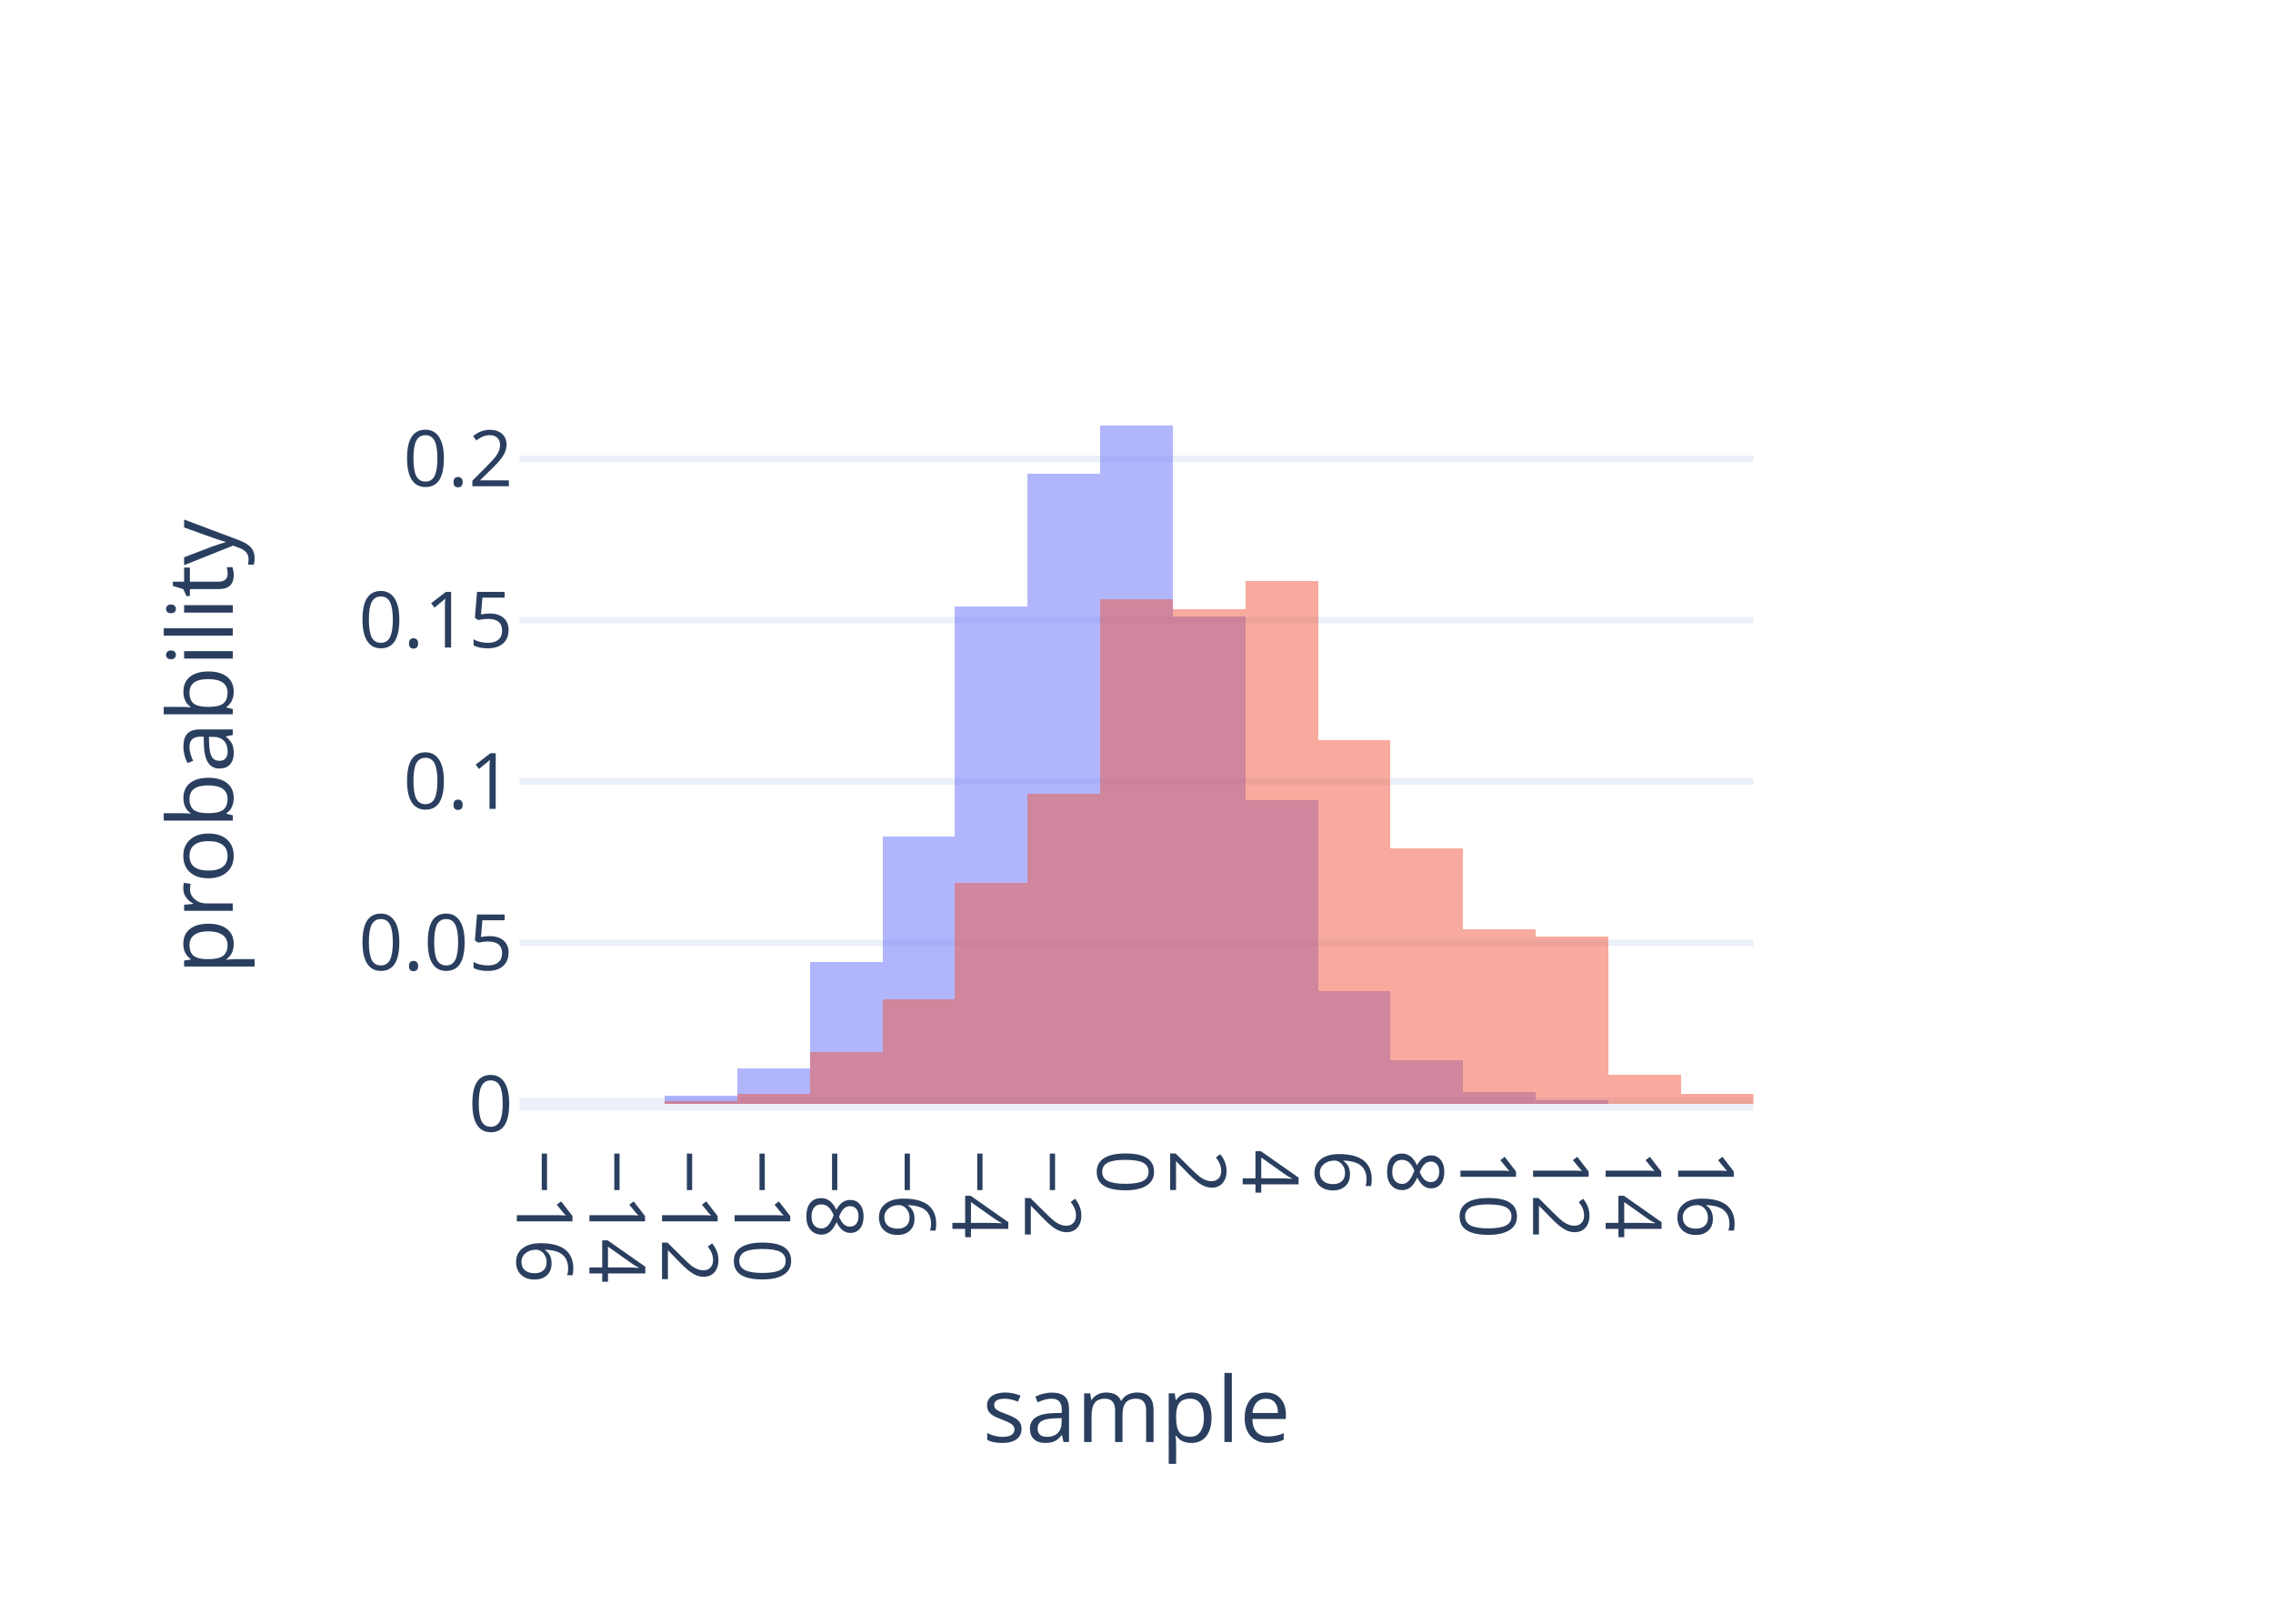
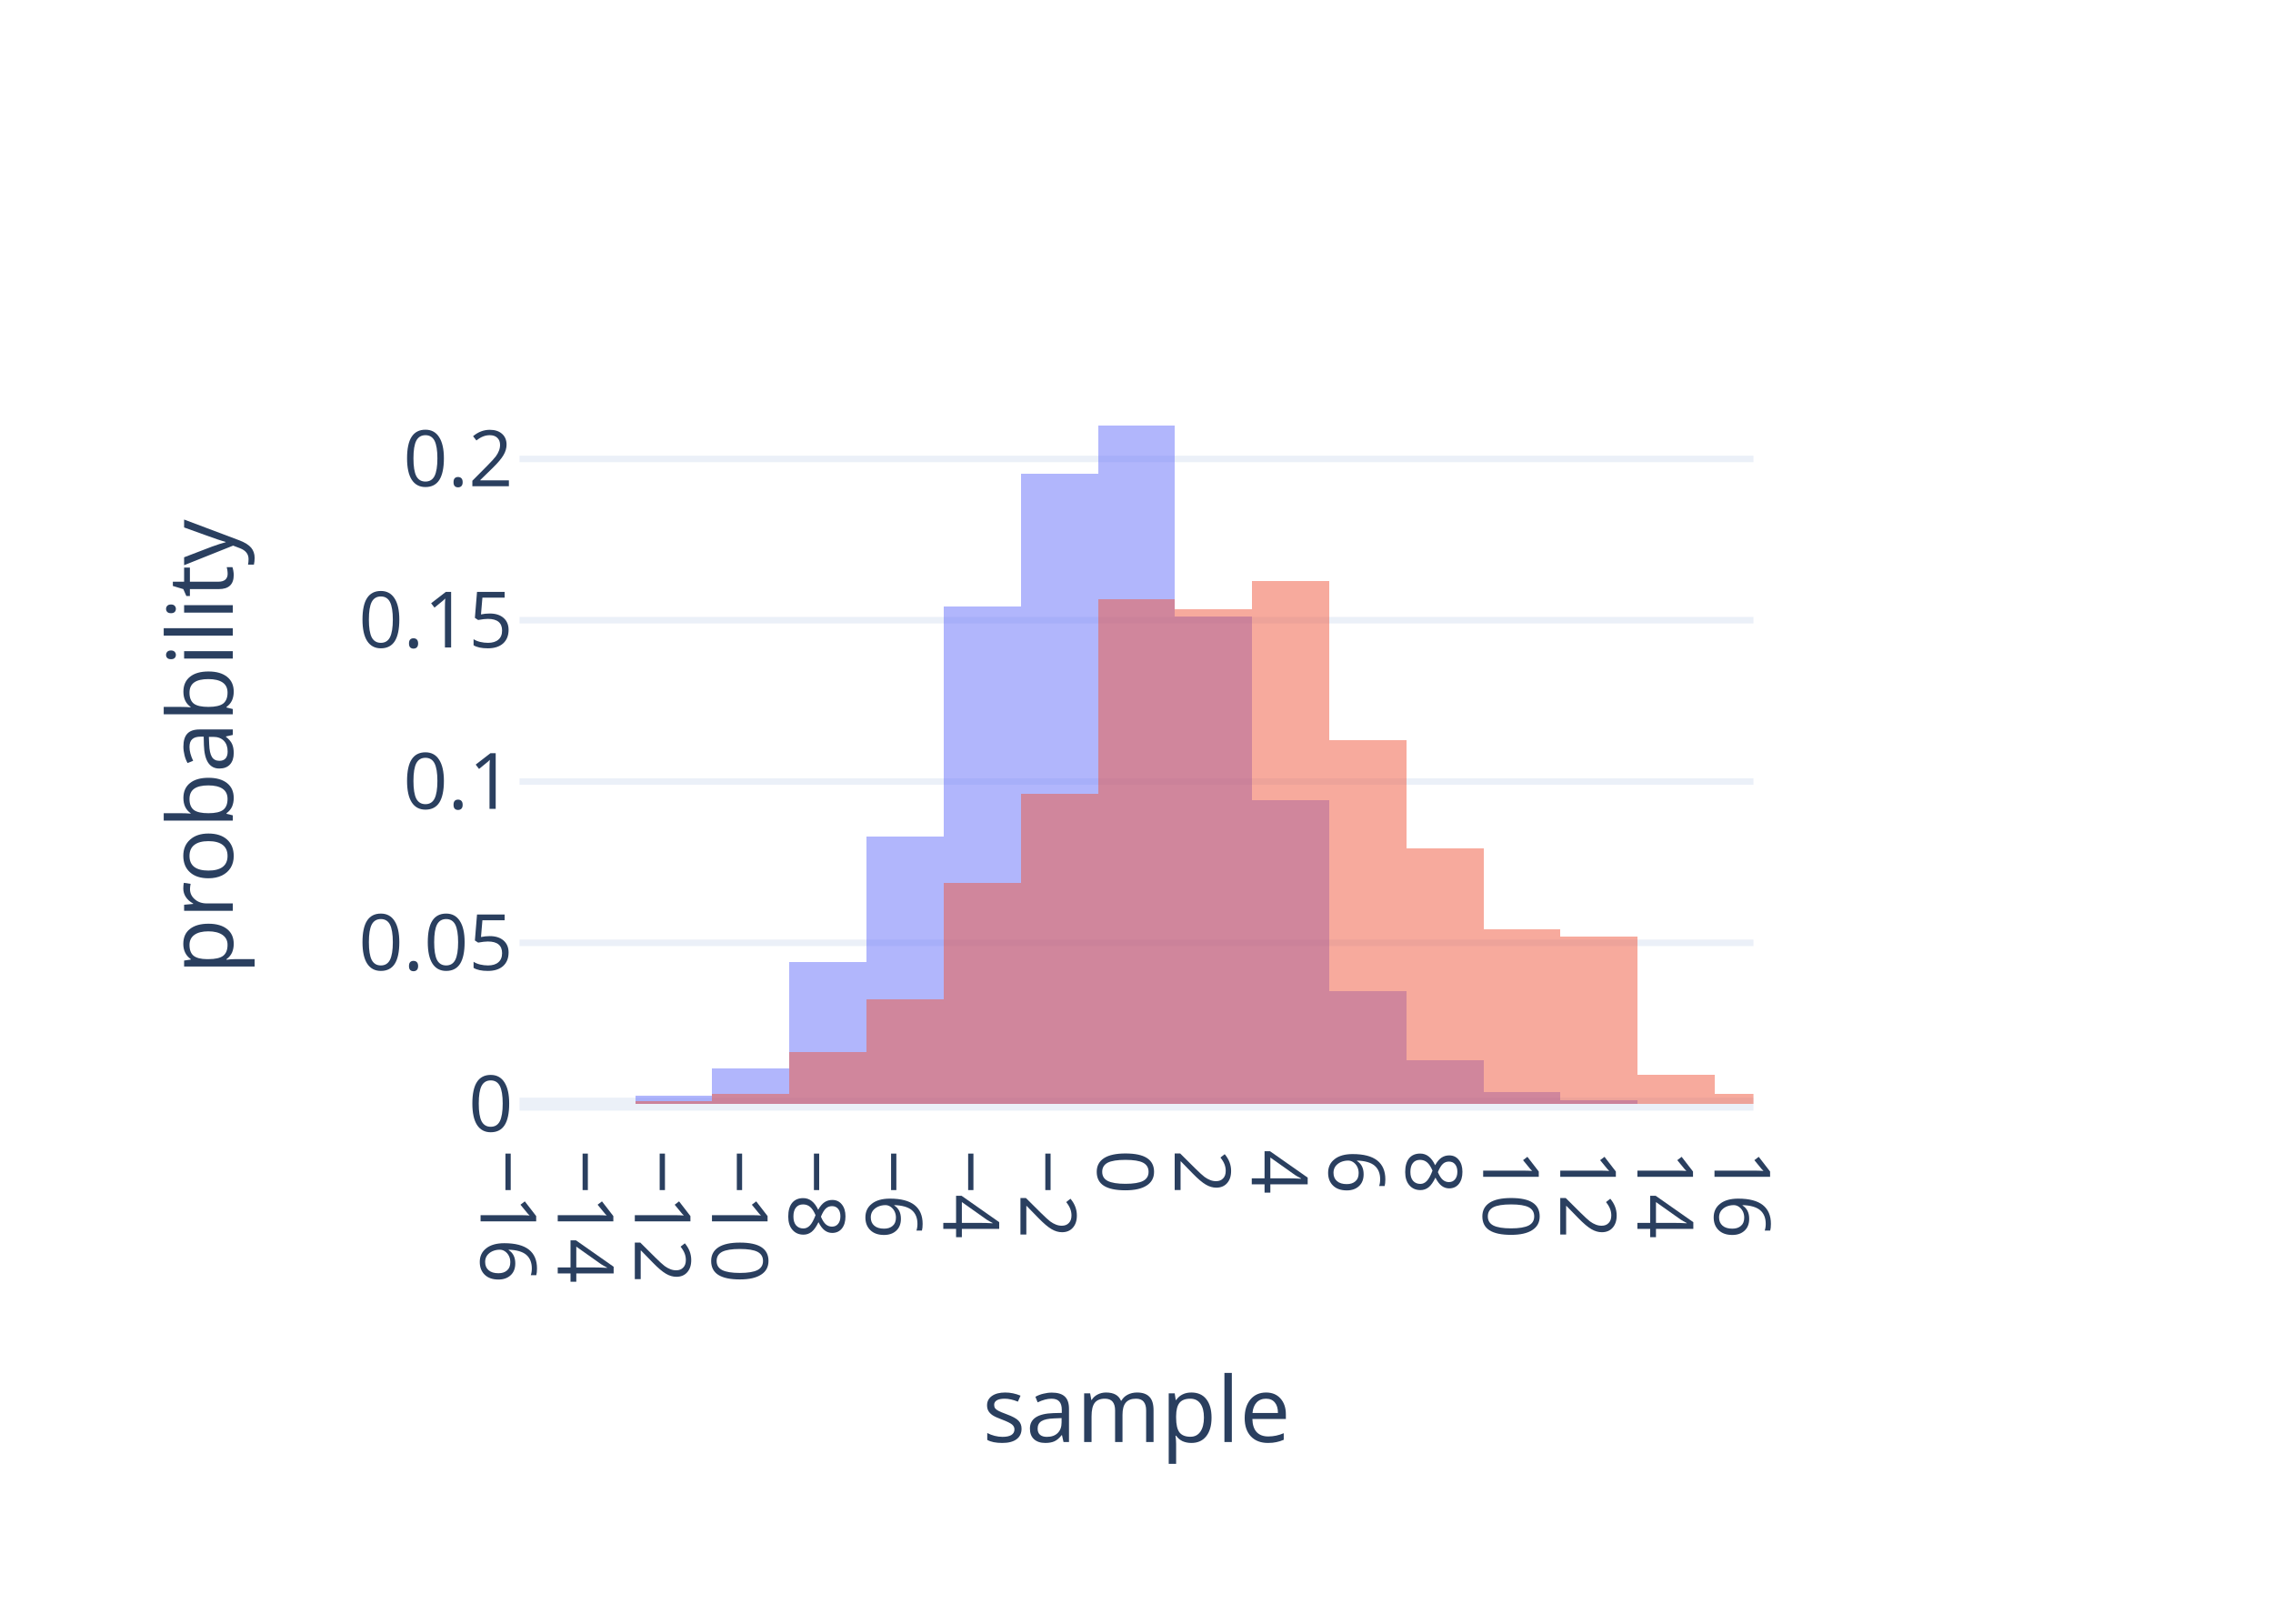
<svg xmlns="http://www.w3.org/2000/svg" class="main-svg" width="350" height="250" style="" viewBox="0 0 350 250">
  <rect x="0" y="0" width="350" height="250" style="fill: rgb(255, 255, 255); fill-opacity: 1;" />
-   <defs id="defs-8bd686">
+   <defs id="defs-8f814b">
    <g class="clips">
-       <clipPath id="clip8bd686xyplot" class="plotclip">
+       <clipPath id="clip8f814bxyplot" class="plotclip">
        <rect width="190" height="110" />
      </clipPath>
-       <clipPath class="axesclip" id="clip8bd686x">
+       <clipPath class="axesclip" id="clip8f814bx">
        <rect x="80" y="0" width="190" height="250" />
      </clipPath>
-       <clipPath class="axesclip" id="clip8bd686y">
+       <clipPath class="axesclip" id="clip8f814by">
        <rect x="0" y="60" width="350" height="110" />
      </clipPath>
-       <clipPath class="axesclip" id="clip8bd686xy">
+       <clipPath class="axesclip" id="clip8f814bxy">
        <rect x="80" y="60" width="190" height="110" />
      </clipPath>
    </g>
    <g class="gradients" />
    <g class="patterns" />
  </defs>
  <g class="bglayer" />
  <g class="layer-below">
    <g class="imagelayer" />
    <g class="shapelayer" />
  </g>
  <g class="cartesianlayer">
    <g class="subplot xy">
      <g class="layer-subplot">
        <g class="shapelayer" />
        <g class="imagelayer" />
      </g>
      <g class="minor-gridlayer">
        <g class="x" />
        <g class="y" />
      </g>
      <g class="gridlayer">
        <g class="x" />
        <g class="y">
          <path class="ygrid crisp" transform="translate(0,145.16)" d="M80,0h190" style="stroke: rgb(235, 240, 248); stroke-opacity: 1; stroke-width: 1px;" />
          <path class="ygrid crisp" transform="translate(0,120.33)" d="M80,0h190" style="stroke: rgb(235, 240, 248); stroke-opacity: 1; stroke-width: 1px;" />
          <path class="ygrid crisp" transform="translate(0,95.49)" d="M80,0h190" style="stroke: rgb(235, 240, 248); stroke-opacity: 1; stroke-width: 1px;" />
          <path class="ygrid crisp" transform="translate(0,70.66)" d="M80,0h190" style="stroke: rgb(235, 240, 248); stroke-opacity: 1; stroke-width: 1px;" />
        </g>
      </g>
      <g class="zerolinelayer">
        <path class="yzl zl crisp" transform="translate(0,170)" d="M80,0h190" style="stroke: rgb(235, 240, 248); stroke-opacity: 1; stroke-width: 2px;" />
      </g>
      <g class="layer-between">
        <g class="shapelayer" />
        <g class="imagelayer" />
      </g>
      <path class="xlines-below" />
      <path class="ylines-below" />
      <g class="overlines-below" />
      <g class="xaxislayer-below" />
      <g class="yaxislayer-below" />
      <g class="overaxes-below" />
      <g class="overplot">
-         <g class="xy" transform="translate(80,60)" clip-path="url(#clip8bd686xyplot)">
+         <g class="xy" transform="translate(80,60)" clip-path="url(#clip8f814bxyplot)">
          <g class="barlayer mlayer">
            <g class="trace bars" shape-rendering="crispEdges" style="opacity: 1;">
              <g class="points">
                <g class="point">
                  <path d="M0,0Z" style="vector-effect: none; opacity: 0.5; stroke-width: 0px; fill: rgb(99, 110, 250); fill-opacity: 1;" />
                </g>
                <g class="point">
-                   <path d="M11.18,110V109.93H22.35V110Z" style="vector-effect: none; opacity: 0.5; stroke-width: 0px; fill: rgb(99, 110, 250); fill-opacity: 1;" />
-                 </g>
-                 <g class="point">
-                   <path d="M22.35,110V108.65H33.53V110Z" style="vector-effect: none; opacity: 0.5; stroke-width: 0px; fill: rgb(99, 110, 250); fill-opacity: 1;" />
-                 </g>
-                 <g class="point">
-                   <path d="M33.53,110V104.44H44.71V110Z" style="vector-effect: none; opacity: 0.5; stroke-width: 0px; fill: rgb(99, 110, 250); fill-opacity: 1;" />
-                 </g>
-                 <g class="point">
-                   <path d="M44.71,110V88.06H55.88V110Z" style="vector-effect: none; opacity: 0.5; stroke-width: 0px; fill: rgb(99, 110, 250); fill-opacity: 1;" />
-                 </g>
-                 <g class="point">
-                   <path d="M55.88,110V68.77H67.06V110Z" style="vector-effect: none; opacity: 0.5; stroke-width: 0px; fill: rgb(99, 110, 250); fill-opacity: 1;" />
-                 </g>
-                 <g class="point">
-                   <path d="M67.06,110V33.39H78.24V110Z" style="vector-effect: none; opacity: 0.5; stroke-width: 0px; fill: rgb(99, 110, 250); fill-opacity: 1;" />
-                 </g>
-                 <g class="point">
-                   <path d="M78.24,110V13.01H89.41V110Z" style="vector-effect: none; opacity: 0.5; stroke-width: 0px; fill: rgb(99, 110, 250); fill-opacity: 1;" />
-                 </g>
-                 <g class="point">
-                   <path d="M89.41,110V5.5H100.59V110Z" style="vector-effect: none; opacity: 0.5; stroke-width: 0px; fill: rgb(99, 110, 250); fill-opacity: 1;" />
-                 </g>
-                 <g class="point">
-                   <path d="M100.59,110V34.99H111.76V110Z" style="vector-effect: none; opacity: 0.5; stroke-width: 0px; fill: rgb(99, 110, 250); fill-opacity: 1;" />
-                 </g>
-                 <g class="point">
-                   <path d="M111.76,110V63.27H122.94V110Z" style="vector-effect: none; opacity: 0.5; stroke-width: 0px; fill: rgb(99, 110, 250); fill-opacity: 1;" />
-                 </g>
-                 <g class="point">
-                   <path d="M122.94,110V92.66H134.12V110Z" style="vector-effect: none; opacity: 0.5; stroke-width: 0px; fill: rgb(99, 110, 250); fill-opacity: 1;" />
-                 </g>
-                 <g class="point">
-                   <path d="M134.12,110V103.27H145.29V110Z" style="vector-effect: none; opacity: 0.5; stroke-width: 0px; fill: rgb(99, 110, 250); fill-opacity: 1;" />
-                 </g>
-                 <g class="point">
-                   <path d="M145.29,110V108.1H156.47V110Z" style="vector-effect: none; opacity: 0.5; stroke-width: 0px; fill: rgb(99, 110, 250); fill-opacity: 1;" />
-                 </g>
-                 <g class="point">
-                   <path d="M156.47,110V109.37H167.65V110Z" style="vector-effect: none; opacity: 0.5; stroke-width: 0px; fill: rgb(99, 110, 250); fill-opacity: 1;" />
-                 </g>
-                 <g class="point">
-                   <path d="M167.65,110V109.92H178.82V110Z" style="vector-effect: none; opacity: 0.5; stroke-width: 0px; fill: rgb(99, 110, 250); fill-opacity: 1;" />
-                 </g>
-                 <g class="point">
-                   <path d="M178.82,110V109.98H190V110Z" style="vector-effect: none; opacity: 0.5; stroke-width: 0px; fill: rgb(99, 110, 250); fill-opacity: 1;" />
+                   <path d="M5.94,110V109.93H17.81V110Z" style="vector-effect: none; opacity: 0.5; stroke-width: 0px; fill: rgb(99, 110, 250); fill-opacity: 1;" />
+                 </g>
+                 <g class="point">
+                   <path d="M17.81,110V108.65H29.69V110Z" style="vector-effect: none; opacity: 0.5; stroke-width: 0px; fill: rgb(99, 110, 250); fill-opacity: 1;" />
+                 </g>
+                 <g class="point">
+                   <path d="M29.69,110V104.44H41.56V110Z" style="vector-effect: none; opacity: 0.5; stroke-width: 0px; fill: rgb(99, 110, 250); fill-opacity: 1;" />
+                 </g>
+                 <g class="point">
+                   <path d="M41.56,110V88.06H53.44V110Z" style="vector-effect: none; opacity: 0.5; stroke-width: 0px; fill: rgb(99, 110, 250); fill-opacity: 1;" />
+                 </g>
+                 <g class="point">
+                   <path d="M53.44,110V68.77H65.31V110Z" style="vector-effect: none; opacity: 0.5; stroke-width: 0px; fill: rgb(99, 110, 250); fill-opacity: 1;" />
+                 </g>
+                 <g class="point">
+                   <path d="M65.31,110V33.39H77.19V110Z" style="vector-effect: none; opacity: 0.5; stroke-width: 0px; fill: rgb(99, 110, 250); fill-opacity: 1;" />
+                 </g>
+                 <g class="point">
+                   <path d="M77.19,110V13.01H89.06V110Z" style="vector-effect: none; opacity: 0.5; stroke-width: 0px; fill: rgb(99, 110, 250); fill-opacity: 1;" />
+                 </g>
+                 <g class="point">
+                   <path d="M89.06,110V5.5H100.94V110Z" style="vector-effect: none; opacity: 0.5; stroke-width: 0px; fill: rgb(99, 110, 250); fill-opacity: 1;" />
+                 </g>
+                 <g class="point">
+                   <path d="M100.94,110V34.99H112.81V110Z" style="vector-effect: none; opacity: 0.5; stroke-width: 0px; fill: rgb(99, 110, 250); fill-opacity: 1;" />
+                 </g>
+                 <g class="point">
+                   <path d="M112.81,110V63.27H124.69V110Z" style="vector-effect: none; opacity: 0.5; stroke-width: 0px; fill: rgb(99, 110, 250); fill-opacity: 1;" />
+                 </g>
+                 <g class="point">
+                   <path d="M124.69,110V92.66H136.56V110Z" style="vector-effect: none; opacity: 0.5; stroke-width: 0px; fill: rgb(99, 110, 250); fill-opacity: 1;" />
+                 </g>
+                 <g class="point">
+                   <path d="M136.56,110V103.27H148.44V110Z" style="vector-effect: none; opacity: 0.5; stroke-width: 0px; fill: rgb(99, 110, 250); fill-opacity: 1;" />
+                 </g>
+                 <g class="point">
+                   <path d="M148.44,110V108.1H160.31V110Z" style="vector-effect: none; opacity: 0.5; stroke-width: 0px; fill: rgb(99, 110, 250); fill-opacity: 1;" />
+                 </g>
+                 <g class="point">
+                   <path d="M160.31,110V109.37H172.19V110Z" style="vector-effect: none; opacity: 0.5; stroke-width: 0px; fill: rgb(99, 110, 250); fill-opacity: 1;" />
+                 </g>
+                 <g class="point">
+                   <path d="M172.19,110V109.92H184.06V110Z" style="vector-effect: none; opacity: 0.5; stroke-width: 0px; fill: rgb(99, 110, 250); fill-opacity: 1;" />
+                 </g>
+                 <g class="point">
+                   <path d="M184.06,110V109.98H195.94V110Z" style="vector-effect: none; opacity: 0.5; stroke-width: 0px; fill: rgb(99, 110, 250); fill-opacity: 1;" />
                </g>
              </g>
            </g>
            <g class="trace bars" shape-rendering="crispEdges" style="opacity: 1;">
              <g class="points">
                <g class="point">
-                   <path d="M11.18,110V109.96H22.35V110Z" style="vector-effect: none; opacity: 0.5; stroke-width: 0px; fill: rgb(239, 85, 59); fill-opacity: 1;" />
-                 </g>
-                 <g class="point">
-                   <path d="M22.35,110V109.56H33.53V110Z" style="vector-effect: none; opacity: 0.5; stroke-width: 0px; fill: rgb(239, 85, 59); fill-opacity: 1;" />
-                 </g>
-                 <g class="point">
-                   <path d="M33.53,110V108.4H44.71V110Z" style="vector-effect: none; opacity: 0.5; stroke-width: 0px; fill: rgb(239, 85, 59); fill-opacity: 1;" />
-                 </g>
-                 <g class="point">
-                   <path d="M44.71,110V102.02H55.88V110Z" style="vector-effect: none; opacity: 0.5; stroke-width: 0px; fill: rgb(239, 85, 59); fill-opacity: 1;" />
-                 </g>
-                 <g class="point">
-                   <path d="M55.88,110V93.86H67.06V110Z" style="vector-effect: none; opacity: 0.5; stroke-width: 0px; fill: rgb(239, 85, 59); fill-opacity: 1;" />
-                 </g>
-                 <g class="point">
-                   <path d="M67.06,110V75.99H78.24V110Z" style="vector-effect: none; opacity: 0.5; stroke-width: 0px; fill: rgb(239, 85, 59); fill-opacity: 1;" />
-                 </g>
-                 <g class="point">
-                   <path d="M78.24,110V62.25H89.41V110Z" style="vector-effect: none; opacity: 0.5; stroke-width: 0px; fill: rgb(239, 85, 59); fill-opacity: 1;" />
-                 </g>
-                 <g class="point">
-                   <path d="M89.41,110V32.21H100.59V110Z" style="vector-effect: none; opacity: 0.5; stroke-width: 0px; fill: rgb(239, 85, 59); fill-opacity: 1;" />
-                 </g>
-                 <g class="point">
-                   <path d="M100.59,110V33.84H111.76V110Z" style="vector-effect: none; opacity: 0.5; stroke-width: 0px; fill: rgb(239, 85, 59); fill-opacity: 1;" />
-                 </g>
-                 <g class="point">
-                   <path d="M111.76,110V29.46H122.94V110Z" style="vector-effect: none; opacity: 0.5; stroke-width: 0px; fill: rgb(239, 85, 59); fill-opacity: 1;" />
-                 </g>
-                 <g class="point">
-                   <path d="M122.94,110V53.96H134.12V110Z" style="vector-effect: none; opacity: 0.5; stroke-width: 0px; fill: rgb(239, 85, 59); fill-opacity: 1;" />
-                 </g>
-                 <g class="point">
-                   <path d="M134.12,110V70.66H145.29V110Z" style="vector-effect: none; opacity: 0.5; stroke-width: 0px; fill: rgb(239, 85, 59); fill-opacity: 1;" />
-                 </g>
-                 <g class="point">
-                   <path d="M145.29,110V83.08H156.47V110Z" style="vector-effect: none; opacity: 0.5; stroke-width: 0px; fill: rgb(239, 85, 59); fill-opacity: 1;" />
-                 </g>
-                 <g class="point">
-                   <path d="M156.47,110V84.15H167.65V110Z" style="vector-effect: none; opacity: 0.5; stroke-width: 0px; fill: rgb(239, 85, 59); fill-opacity: 1;" />
-                 </g>
-                 <g class="point">
-                   <path d="M167.65,110V105.45H178.82V110Z" style="vector-effect: none; opacity: 0.5; stroke-width: 0px; fill: rgb(239, 85, 59); fill-opacity: 1;" />
-                 </g>
-                 <g class="point">
-                   <path d="M178.82,110V108.46H190V110Z" style="vector-effect: none; opacity: 0.5; stroke-width: 0px; fill: rgb(239, 85, 59); fill-opacity: 1;" />
+                   <path d="M5.94,110V109.96H17.81V110Z" style="vector-effect: none; opacity: 0.5; stroke-width: 0px; fill: rgb(239, 85, 59); fill-opacity: 1;" />
+                 </g>
+                 <g class="point">
+                   <path d="M17.81,110V109.56H29.69V110Z" style="vector-effect: none; opacity: 0.5; stroke-width: 0px; fill: rgb(239, 85, 59); fill-opacity: 1;" />
+                 </g>
+                 <g class="point">
+                   <path d="M29.69,110V108.4H41.56V110Z" style="vector-effect: none; opacity: 0.5; stroke-width: 0px; fill: rgb(239, 85, 59); fill-opacity: 1;" />
+                 </g>
+                 <g class="point">
+                   <path d="M41.56,110V102.02H53.44V110Z" style="vector-effect: none; opacity: 0.5; stroke-width: 0px; fill: rgb(239, 85, 59); fill-opacity: 1;" />
+                 </g>
+                 <g class="point">
+                   <path d="M53.44,110V93.86H65.31V110Z" style="vector-effect: none; opacity: 0.5; stroke-width: 0px; fill: rgb(239, 85, 59); fill-opacity: 1;" />
+                 </g>
+                 <g class="point">
+                   <path d="M65.31,110V75.99H77.19V110Z" style="vector-effect: none; opacity: 0.5; stroke-width: 0px; fill: rgb(239, 85, 59); fill-opacity: 1;" />
+                 </g>
+                 <g class="point">
+                   <path d="M77.19,110V62.25H89.06V110Z" style="vector-effect: none; opacity: 0.5; stroke-width: 0px; fill: rgb(239, 85, 59); fill-opacity: 1;" />
+                 </g>
+                 <g class="point">
+                   <path d="M89.06,110V32.21H100.94V110Z" style="vector-effect: none; opacity: 0.5; stroke-width: 0px; fill: rgb(239, 85, 59); fill-opacity: 1;" />
+                 </g>
+                 <g class="point">
+                   <path d="M100.94,110V33.84H112.81V110Z" style="vector-effect: none; opacity: 0.5; stroke-width: 0px; fill: rgb(239, 85, 59); fill-opacity: 1;" />
+                 </g>
+                 <g class="point">
+                   <path d="M112.81,110V29.46H124.69V110Z" style="vector-effect: none; opacity: 0.5; stroke-width: 0px; fill: rgb(239, 85, 59); fill-opacity: 1;" />
+                 </g>
+                 <g class="point">
+                   <path d="M124.69,110V53.96H136.56V110Z" style="vector-effect: none; opacity: 0.5; stroke-width: 0px; fill: rgb(239, 85, 59); fill-opacity: 1;" />
+                 </g>
+                 <g class="point">
+                   <path d="M136.56,110V70.66H148.44V110Z" style="vector-effect: none; opacity: 0.5; stroke-width: 0px; fill: rgb(239, 85, 59); fill-opacity: 1;" />
+                 </g>
+                 <g class="point">
+                   <path d="M148.44,110V83.08H160.31V110Z" style="vector-effect: none; opacity: 0.5; stroke-width: 0px; fill: rgb(239, 85, 59); fill-opacity: 1;" />
+                 </g>
+                 <g class="point">
+                   <path d="M160.31,110V84.15H172.19V110Z" style="vector-effect: none; opacity: 0.5; stroke-width: 0px; fill: rgb(239, 85, 59); fill-opacity: 1;" />
+                 </g>
+                 <g class="point">
+                   <path d="M172.19,110V105.45H184.06V110Z" style="vector-effect: none; opacity: 0.5; stroke-width: 0px; fill: rgb(239, 85, 59); fill-opacity: 1;" />
+                 </g>
+                 <g class="point">
+                   <path d="M184.06,110V108.46H195.94V110Z" style="vector-effect: none; opacity: 0.5; stroke-width: 0px; fill: rgb(239, 85, 59); fill-opacity: 1;" />
                </g>
              </g>
            </g>
          </g>
        </g>
      </g>
      <g class="zerolinelayer-above" />
      <path class="xlines-above crisp" d="M0,0" style="fill: none;" />
      <path class="ylines-above crisp" d="M0,0" style="fill: none;" />
      <g class="overlines-above" />
      <g class="xaxislayer-above">
        <g class="xtick">
-           <text text-anchor="start" x="0" y="183" transform="translate(85.59,0) rotate(90,0,177)" style="font-family: 'Open Sans', verdana, arial, sans-serif; font-size: 12px; fill: rgb(42, 63, 95); fill-opacity: 1; white-space: pre;">−16</text>
-         </g>
-         <g class="xtick">
-           <text text-anchor="start" x="0" y="183" style="font-family: 'Open Sans', verdana, arial, sans-serif; font-size: 12px; fill: rgb(42, 63, 95); fill-opacity: 1; white-space: pre;" transform="translate(96.76,0) rotate(90,0,177)">−14</text>
-         </g>
-         <g class="xtick">
-           <text text-anchor="start" x="0" y="183" style="font-family: 'Open Sans', verdana, arial, sans-serif; font-size: 12px; fill: rgb(42, 63, 95); fill-opacity: 1; white-space: pre;" transform="translate(107.94,0) rotate(90,0,177)">−12</text>
-         </g>
-         <g class="xtick">
-           <text text-anchor="start" x="0" y="183" style="font-family: 'Open Sans', verdana, arial, sans-serif; font-size: 12px; fill: rgb(42, 63, 95); fill-opacity: 1; white-space: pre;" transform="translate(119.12,0) rotate(90,0,177)">−10</text>
-         </g>
-         <g class="xtick">
-           <text text-anchor="start" x="0" y="183" style="font-family: 'Open Sans', verdana, arial, sans-serif; font-size: 12px; fill: rgb(42, 63, 95); fill-opacity: 1; white-space: pre;" transform="translate(130.29,0) rotate(90,0,177)">−8</text>
-         </g>
-         <g class="xtick">
-           <text text-anchor="start" x="0" y="183" style="font-family: 'Open Sans', verdana, arial, sans-serif; font-size: 12px; fill: rgb(42, 63, 95); fill-opacity: 1; white-space: pre;" transform="translate(141.47,0) rotate(90,0,177)">−6</text>
-         </g>
-         <g class="xtick">
-           <text text-anchor="start" x="0" y="183" style="font-family: 'Open Sans', verdana, arial, sans-serif; font-size: 12px; fill: rgb(42, 63, 95); fill-opacity: 1; white-space: pre;" transform="translate(152.65,0) rotate(90,0,177)">−4</text>
-         </g>
-         <g class="xtick">
-           <text text-anchor="start" x="0" y="183" style="font-family: 'Open Sans', verdana, arial, sans-serif; font-size: 12px; fill: rgb(42, 63, 95); fill-opacity: 1; white-space: pre;" transform="translate(163.82,0) rotate(90,0,177)">−2</text>
+           <text text-anchor="start" x="0" y="183" transform="translate(80,0) rotate(90,0,177)" style="font-family: 'Open Sans', verdana, arial, sans-serif; font-size: 12px; fill: rgb(42, 63, 95); fill-opacity: 1; white-space: pre;">−16</text>
+         </g>
+         <g class="xtick">
+           <text text-anchor="start" x="0" y="183" style="font-family: 'Open Sans', verdana, arial, sans-serif; font-size: 12px; fill: rgb(42, 63, 95); fill-opacity: 1; white-space: pre;" transform="translate(91.88,0) rotate(90,0,177)">−14</text>
+         </g>
+         <g class="xtick">
+           <text text-anchor="start" x="0" y="183" style="font-family: 'Open Sans', verdana, arial, sans-serif; font-size: 12px; fill: rgb(42, 63, 95); fill-opacity: 1; white-space: pre;" transform="translate(103.75,0) rotate(90,0,177)">−12</text>
+         </g>
+         <g class="xtick">
+           <text text-anchor="start" x="0" y="183" style="font-family: 'Open Sans', verdana, arial, sans-serif; font-size: 12px; fill: rgb(42, 63, 95); fill-opacity: 1; white-space: pre;" transform="translate(115.63,0) rotate(90,0,177)">−10</text>
+         </g>
+         <g class="xtick">
+           <text text-anchor="start" x="0" y="183" style="font-family: 'Open Sans', verdana, arial, sans-serif; font-size: 12px; fill: rgb(42, 63, 95); fill-opacity: 1; white-space: pre;" transform="translate(127.5,0) rotate(90,0,177)">−8</text>
+         </g>
+         <g class="xtick">
+           <text text-anchor="start" x="0" y="183" style="font-family: 'Open Sans', verdana, arial, sans-serif; font-size: 12px; fill: rgb(42, 63, 95); fill-opacity: 1; white-space: pre;" transform="translate(139.38,0) rotate(90,0,177)">−6</text>
+         </g>
+         <g class="xtick">
+           <text text-anchor="start" x="0" y="183" style="font-family: 'Open Sans', verdana, arial, sans-serif; font-size: 12px; fill: rgb(42, 63, 95); fill-opacity: 1; white-space: pre;" transform="translate(151.25,0) rotate(90,0,177)">−4</text>
+         </g>
+         <g class="xtick">
+           <text text-anchor="start" x="0" y="183" style="font-family: 'Open Sans', verdana, arial, sans-serif; font-size: 12px; fill: rgb(42, 63, 95); fill-opacity: 1; white-space: pre;" transform="translate(163.13,0) rotate(90,0,177)">−2</text>
        </g>
        <g class="xtick">
          <text text-anchor="start" x="0" y="183" style="font-family: 'Open Sans', verdana, arial, sans-serif; font-size: 12px; fill: rgb(42, 63, 95); fill-opacity: 1; white-space: pre;" transform="translate(175,0) rotate(90,0,177)">0</text>
        </g>
        <g class="xtick">
-           <text text-anchor="start" x="0" y="183" style="font-family: 'Open Sans', verdana, arial, sans-serif; font-size: 12px; fill: rgb(42, 63, 95); fill-opacity: 1; white-space: pre;" transform="translate(186.18,0) rotate(90,0,177)">2</text>
-         </g>
-         <g class="xtick">
-           <text text-anchor="start" x="0" y="183" style="font-family: 'Open Sans', verdana, arial, sans-serif; font-size: 12px; fill: rgb(42, 63, 95); fill-opacity: 1; white-space: pre;" transform="translate(197.35,0) rotate(90,0,177)">4</text>
-         </g>
-         <g class="xtick">
-           <text text-anchor="start" x="0" y="183" style="font-family: 'Open Sans', verdana, arial, sans-serif; font-size: 12px; fill: rgb(42, 63, 95); fill-opacity: 1; white-space: pre;" transform="translate(208.53,0) rotate(90,0,177)">6</text>
-         </g>
-         <g class="xtick">
-           <text text-anchor="start" x="0" y="183" style="font-family: 'Open Sans', verdana, arial, sans-serif; font-size: 12px; fill: rgb(42, 63, 95); fill-opacity: 1; white-space: pre;" transform="translate(219.71,0) rotate(90,0,177)">8</text>
-         </g>
-         <g class="xtick">
-           <text text-anchor="start" x="0" y="183" style="font-family: 'Open Sans', verdana, arial, sans-serif; font-size: 12px; fill: rgb(42, 63, 95); fill-opacity: 1; white-space: pre;" transform="translate(230.88,0) rotate(90,0,177)">10</text>
-         </g>
-         <g class="xtick">
-           <text text-anchor="start" x="0" y="183" style="font-family: 'Open Sans', verdana, arial, sans-serif; font-size: 12px; fill: rgb(42, 63, 95); fill-opacity: 1; white-space: pre;" transform="translate(242.06,0) rotate(90,0,177)">12</text>
-         </g>
-         <g class="xtick">
-           <text text-anchor="start" x="0" y="183" style="font-family: 'Open Sans', verdana, arial, sans-serif; font-size: 12px; fill: rgb(42, 63, 95); fill-opacity: 1; white-space: pre;" transform="translate(253.24,0) rotate(90,0,177)">14</text>
-         </g>
-         <g class="xtick">
-           <text text-anchor="start" x="0" y="183" style="font-family: 'Open Sans', verdana, arial, sans-serif; font-size: 12px; fill: rgb(42, 63, 95); fill-opacity: 1; white-space: pre;" transform="translate(264.41,0) rotate(90,0,177)">16</text>
+           <text text-anchor="start" x="0" y="183" style="font-family: 'Open Sans', verdana, arial, sans-serif; font-size: 12px; fill: rgb(42, 63, 95); fill-opacity: 1; white-space: pre;" transform="translate(186.88,0) rotate(90,0,177)">2</text>
+         </g>
+         <g class="xtick">
+           <text text-anchor="start" x="0" y="183" style="font-family: 'Open Sans', verdana, arial, sans-serif; font-size: 12px; fill: rgb(42, 63, 95); fill-opacity: 1; white-space: pre;" transform="translate(198.75,0) rotate(90,0,177)">4</text>
+         </g>
+         <g class="xtick">
+           <text text-anchor="start" x="0" y="183" style="font-family: 'Open Sans', verdana, arial, sans-serif; font-size: 12px; fill: rgb(42, 63, 95); fill-opacity: 1; white-space: pre;" transform="translate(210.63,0) rotate(90,0,177)">6</text>
+         </g>
+         <g class="xtick">
+           <text text-anchor="start" x="0" y="183" style="font-family: 'Open Sans', verdana, arial, sans-serif; font-size: 12px; fill: rgb(42, 63, 95); fill-opacity: 1; white-space: pre;" transform="translate(222.5,0) rotate(90,0,177)">8</text>
+         </g>
+         <g class="xtick">
+           <text text-anchor="start" x="0" y="183" style="font-family: 'Open Sans', verdana, arial, sans-serif; font-size: 12px; fill: rgb(42, 63, 95); fill-opacity: 1; white-space: pre;" transform="translate(234.38,0) rotate(90,0,177)">10</text>
+         </g>
+         <g class="xtick">
+           <text text-anchor="start" x="0" y="183" style="font-family: 'Open Sans', verdana, arial, sans-serif; font-size: 12px; fill: rgb(42, 63, 95); fill-opacity: 1; white-space: pre;" transform="translate(246.25,0) rotate(90,0,177)">12</text>
+         </g>
+         <g class="xtick">
+           <text text-anchor="start" x="0" y="183" style="font-family: 'Open Sans', verdana, arial, sans-serif; font-size: 12px; fill: rgb(42, 63, 95); fill-opacity: 1; white-space: pre;" transform="translate(258.13,0) rotate(90,0,177)">14</text>
+         </g>
+         <g class="xtick">
+           <text text-anchor="start" x="0" y="183" style="font-family: 'Open Sans', verdana, arial, sans-serif; font-size: 12px; fill: rgb(42, 63, 95); fill-opacity: 1; white-space: pre;" transform="translate(270,0) rotate(90,0,177)">16</text>
        </g>
      </g>
      <g class="yaxislayer-above">
        <g class="ytick">
          <text text-anchor="end" x="79" y="4.2" transform="translate(0,170)" style="font-family: 'Open Sans', verdana, arial, sans-serif; font-size: 12px; fill: rgb(42, 63, 95); fill-opacity: 1; white-space: pre;">0</text>
        </g>
        <g class="ytick">
          <text text-anchor="end" x="79" y="4.2" style="font-family: 'Open Sans', verdana, arial, sans-serif; font-size: 12px; fill: rgb(42, 63, 95); fill-opacity: 1; white-space: pre;" transform="translate(0,145.16)">0.05</text>
        </g>
        <g class="ytick">
          <text text-anchor="end" x="79" y="4.2" style="font-family: 'Open Sans', verdana, arial, sans-serif; font-size: 12px; fill: rgb(42, 63, 95); fill-opacity: 1; white-space: pre;" transform="translate(0,120.33)">0.1</text>
        </g>
        <g class="ytick">
          <text text-anchor="end" x="79" y="4.2" style="font-family: 'Open Sans', verdana, arial, sans-serif; font-size: 12px; fill: rgb(42, 63, 95); fill-opacity: 1; white-space: pre;" transform="translate(0,95.49)">0.15</text>
        </g>
        <g class="ytick">
          <text text-anchor="end" x="79" y="4.2" style="font-family: 'Open Sans', verdana, arial, sans-serif; font-size: 12px; fill: rgb(42, 63, 95); fill-opacity: 1; white-space: pre;" transform="translate(0,70.66)">0.2</text>
        </g>
      </g>
      <g class="overaxes-above" />
    </g>
  </g>
  <g class="polarlayer" />
  <g class="smithlayer" />
  <g class="ternarylayer" />
  <g class="geolayer" />
  <g class="funnelarealayer" />
  <g class="pielayer" />
  <g class="iciclelayer" />
  <g class="treemaplayer" />
  <g class="sunburstlayer" />
  <g class="glimages" />
-   <defs id="topdefs-8bd686">
+   <defs id="topdefs-8f814b">
    <g class="clips" />
  </defs>
  <g class="layer-above">
    <g class="imagelayer" />
    <g class="shapelayer" />
  </g>
  <g class="infolayer">
    <g class="g-gtitle" />
    <g class="g-xtitle">
      <text class="xtitle" x="175" y="222.023" text-anchor="middle" style="opacity: 1; font-family: 'Open Sans', verdana, arial, sans-serif; font-size: 14px; fill: rgb(42, 63, 95); fill-opacity: 1; white-space: pre;">sample</text>
    </g>
    <g class="g-ytitle">
      <text class="ytitle" transform="rotate(-90,35.85,115)" x="35.85" y="115" text-anchor="middle" style="opacity: 1; font-family: 'Open Sans', verdana, arial, sans-serif; font-size: 14px; fill: rgb(42, 63, 95); fill-opacity: 1; white-space: pre;">probability</text>
    </g>
  </g>
</svg>
